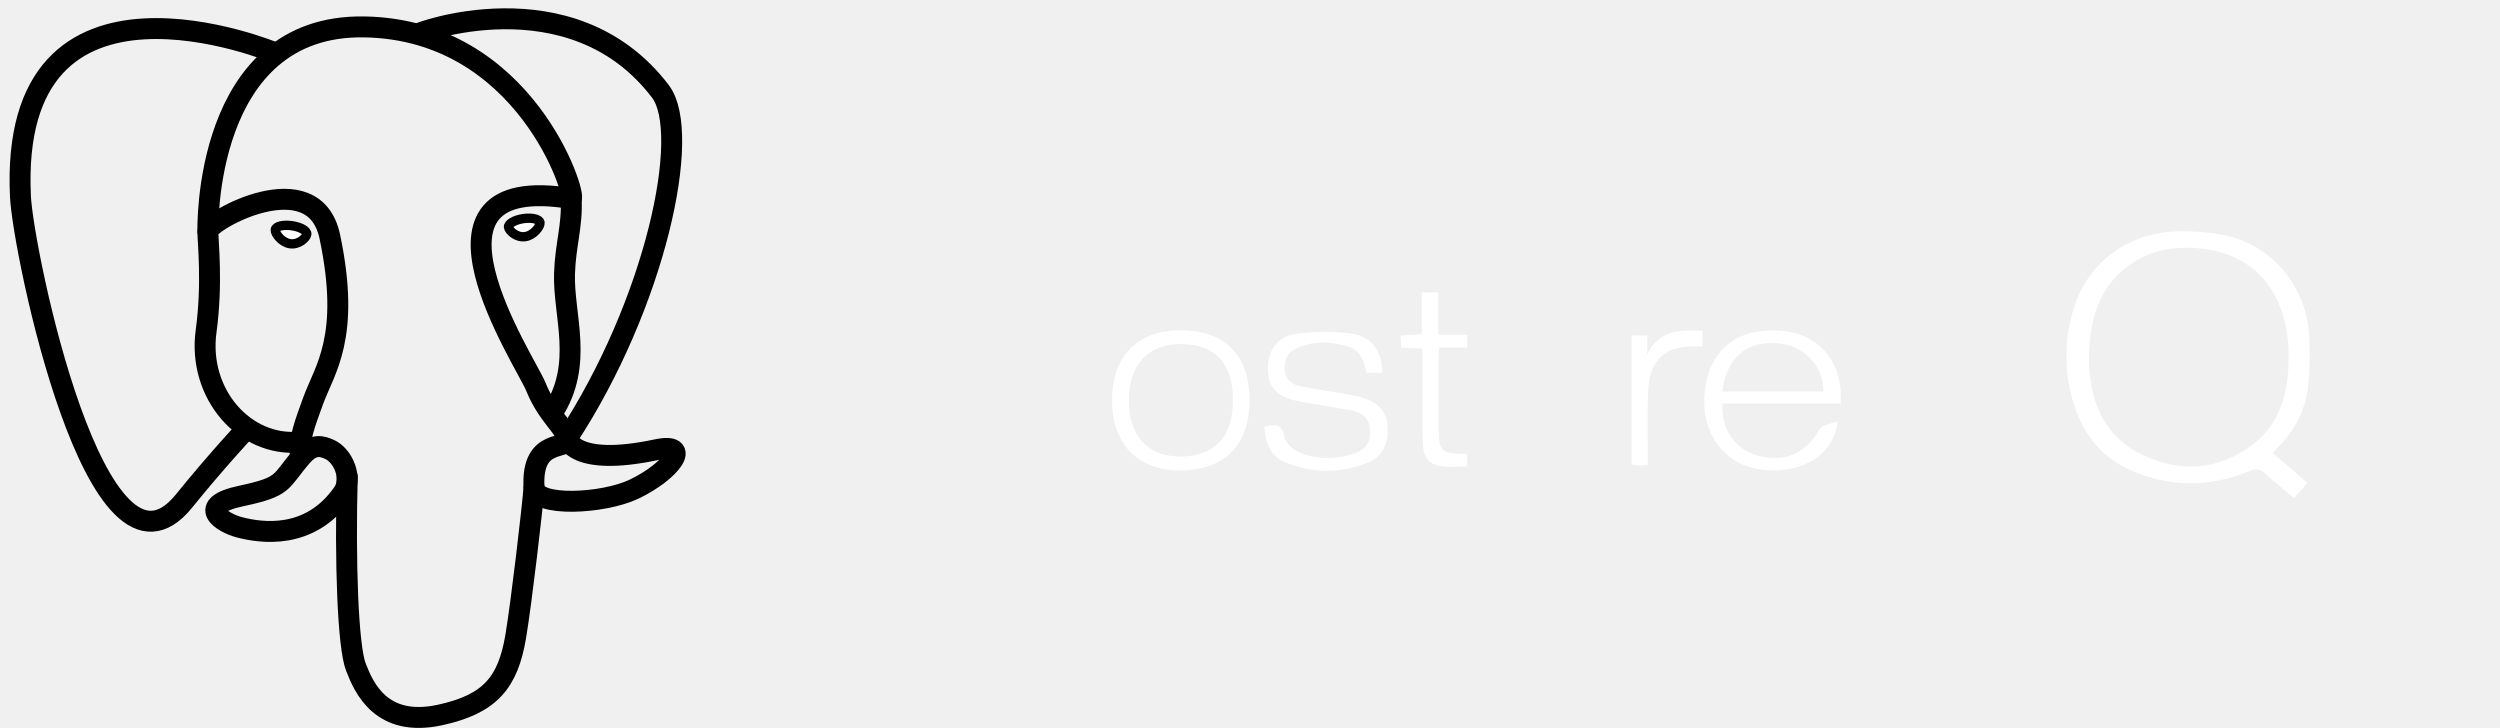
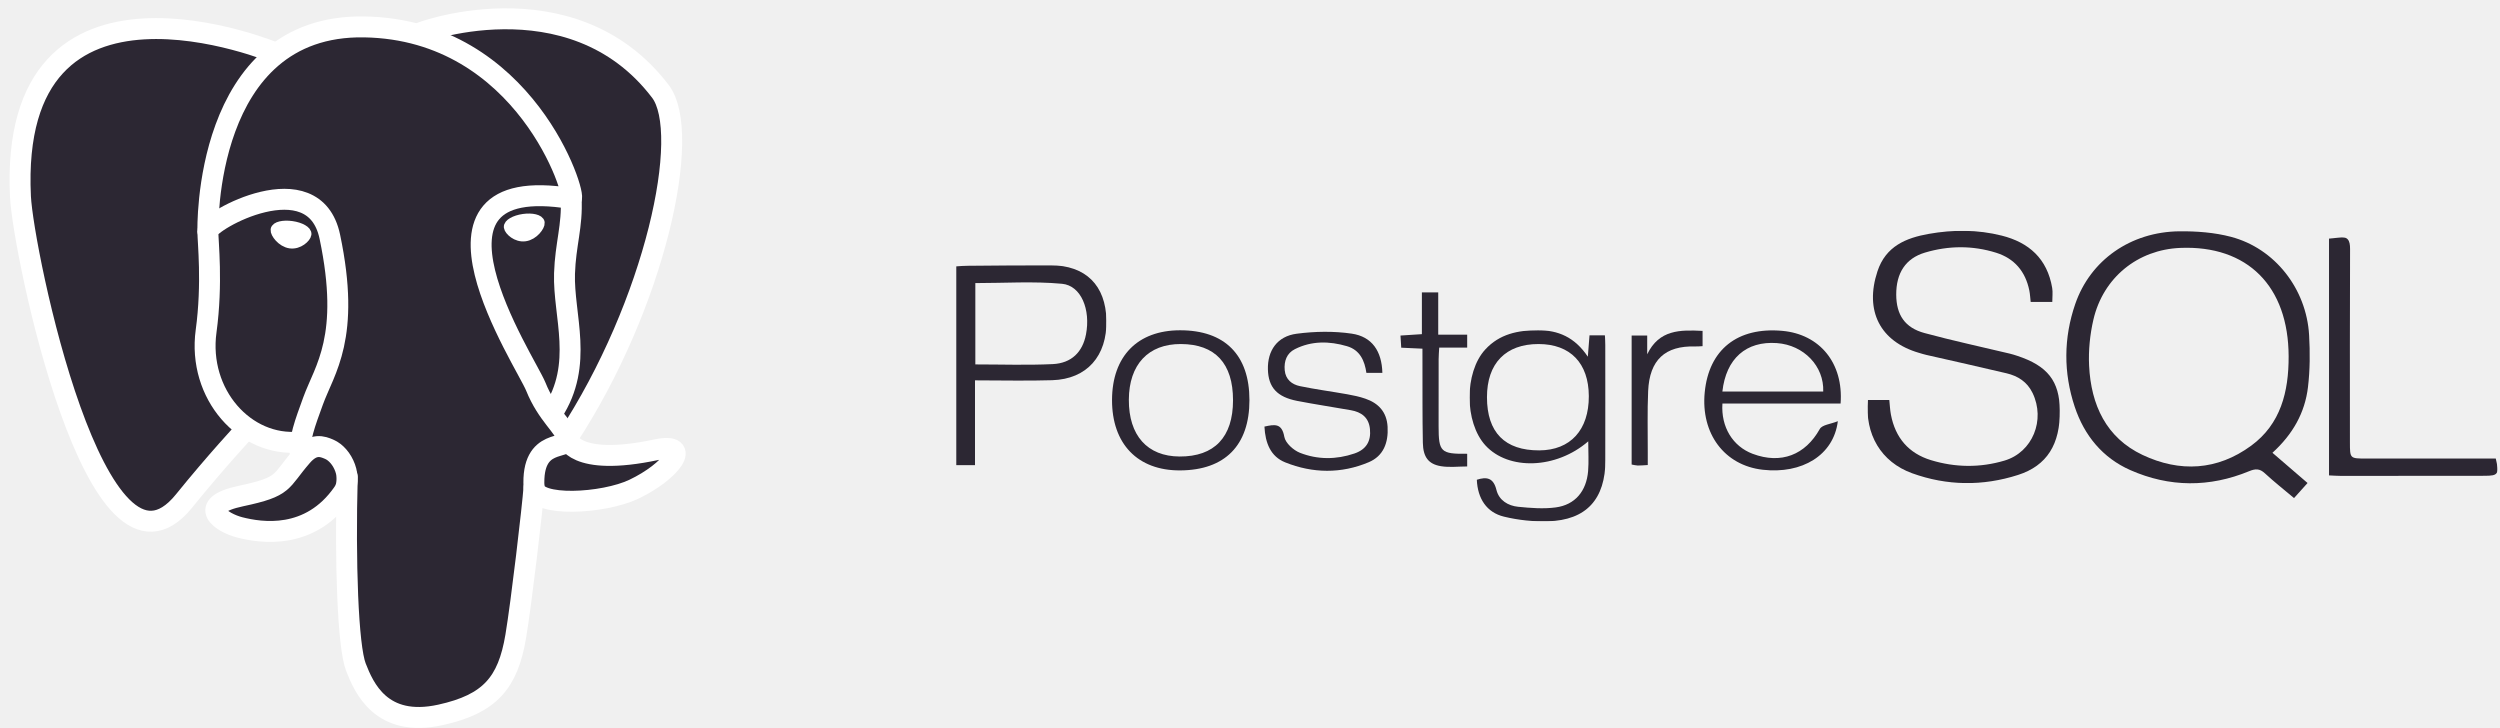
<svg xmlns="http://www.w3.org/2000/svg" xmlns:xlink="http://www.w3.org/1999/xlink" width="134px" height="39px" viewBox="0 0 134 39" version="1.1">
  <defs>
    <polygon id="path-1" points="0.118 0.055 10.427 0.055 10.427 13.576 0.118 13.576" />
    <polygon id="path-3" points="7.337 10.256 0.047 10.256 0.047 0.01 7.337 0.01" />
    <polygon id="path-5" points="6.47474564e-21 0.067 6.47474564e-21 10.795 8.056 10.795 8.056 0.067 0 0.067" />
    <polygon id="path-7" points="9.044 0.033 9.044 12.827 0.011 12.827 0.011 0.033" />
  </defs>
  <g id="UI-Design-(Teal)" stroke="none" stroke-width="1" fill="none" fill-rule="evenodd">
-     <g id="Postgres_SQL-white" transform="translate(1, 1)">
-       <g id="Page-1" transform="translate(50.25, 11.25)">
-         <path d="M71.421,6.856 C71.414,3.09 69.213,0.887 65.609,1.038 C63.334,1.133 61.481,2.624 60.956,4.884 C60.771,5.683 60.686,6.536 60.726,7.356 C60.829,9.458 61.645,11.215 63.592,12.135 C65.586,13.076 67.595,12.974 69.414,11.639 C70.997,10.478 71.426,8.746 71.421,6.856 M70.553,12.019 C71.206,12.581 71.795,13.088 72.435,13.639 C72.198,13.902 71.977,14.15 71.71,14.447 C71.171,13.993 70.641,13.575 70.146,13.118 C69.868,12.861 69.646,12.865 69.301,13.007 C67.177,13.883 65.032,13.874 62.934,12.947 C61.454,12.293 60.468,11.098 59.954,9.551 C59.348,7.727 59.356,5.869 59.981,4.051 C60.791,1.693 62.952,0.176 65.565,0.148 C66.488,0.139 67.442,0.21 68.331,0.444 C70.68,1.062 72.375,3.228 72.518,5.71 C72.571,6.635 72.567,7.578 72.458,8.497 C72.295,9.872 71.644,11.028 70.553,12.019" id="Fill-1" fill="#FFFFFF" fill-rule="nonzero" />
-         <g id="Group-5" transform="translate(48.73069, 0.067395)">
-           <g id="Fill-3-Clipped">
-             <mask id="mask-2" fill="#000">
-               <use xlink:href="#path-1" />
-             </mask>
-             <g id="path-1" />
-             <path d="M0.14,9.123 L1.286,9.123 C1.314,9.388 1.324,9.646 1.371,9.898 C1.606,11.151 2.328,11.983 3.517,12.346 C4.82,12.744 6.148,12.76 7.456,12.372 C8.965,11.926 9.667,10.191 8.963,8.742 C8.673,8.145 8.174,7.835 7.574,7.692 C6.145,7.351 4.711,7.036 3.28,6.708 C3.144,6.677 3.011,6.635 2.878,6.596 C0.789,5.987 -0.047,4.342 0.651,2.225 C1.096,0.875 2.189,0.433 3.405,0.218 C4.706,-0.013 6.018,-0.014 7.311,0.311 C8.77,0.677 9.751,1.546 10.017,3.117 C10.056,3.347 10.022,3.591 10.022,3.867 L8.864,3.867 C8.839,3.647 8.83,3.447 8.791,3.253 C8.583,2.228 7.988,1.536 7.015,1.23 C5.749,0.833 4.464,0.844 3.196,1.222 C2.162,1.531 1.652,2.314 1.657,3.479 C1.663,4.559 2.118,5.248 3.173,5.534 C4.685,5.944 6.219,6.272 7.743,6.637 C7.878,6.67 8.011,6.711 8.143,6.755 C9.771,7.292 10.409,8.108 10.427,9.676 C10.448,11.486 9.744,12.641 8.185,13.14 C6.295,13.746 4.379,13.726 2.507,13.048 C0.843,12.444 -0.033,10.962 0.14,9.123" id="Fill-3" fill="#FFFFFF" fill-rule="nonzero" mask="url(#mask-2)" />
+     <g id="Project-detail-Teal-v1" transform="translate(-889, -5623)">
+       <g id="tech-logos" transform="translate(744, 5491)">
+         <g id="Postgres_SQL-white" transform="translate(146, 133)">
+           <g id="Page-1" transform="translate(50.25, 11.25)">
+             <path d="M71.421,6.856 C71.414,3.09 69.213,0.887 65.609,1.038 C63.334,1.133 61.481,2.624 60.956,4.884 C60.771,5.683 60.686,6.536 60.726,7.356 C60.829,9.458 61.645,11.215 63.592,12.135 C65.586,13.076 67.595,12.974 69.414,11.639 C70.997,10.478 71.426,8.746 71.421,6.856 M70.553,12.019 C71.206,12.581 71.795,13.088 72.435,13.639 C72.198,13.902 71.977,14.15 71.71,14.447 C71.171,13.993 70.641,13.575 70.146,13.118 C69.868,12.861 69.646,12.865 69.301,13.007 C67.177,13.883 65.032,13.874 62.934,12.947 C61.454,12.293 60.468,11.098 59.954,9.551 C59.348,7.727 59.356,5.869 59.981,4.051 C60.791,1.693 62.952,0.176 65.565,0.148 C66.488,0.139 67.442,0.21 68.331,0.444 C70.68,1.062 72.375,3.228 72.518,5.71 C72.571,6.635 72.567,7.578 72.458,8.497 C72.295,9.872 71.644,11.028 70.553,12.019" id="Fill-1" fill="#2C2733" fill-rule="nonzero" />
+             <g id="Group-5" transform="translate(48.73069, 0.067395)">
+               <g id="Fill-3-Clipped">
+                 <mask id="mask-2" fill="white">
+                   <use xlink:href="#path-1" />
+                 </mask>
+                 <g id="path-1" />
+                 <path d="M0.14,9.123 L1.286,9.123 C1.314,9.388 1.324,9.646 1.371,9.898 C1.606,11.151 2.328,11.983 3.517,12.346 C4.82,12.744 6.148,12.76 7.456,12.372 C8.965,11.926 9.667,10.191 8.963,8.742 C8.673,8.145 8.174,7.835 7.574,7.692 C6.145,7.351 4.711,7.036 3.28,6.708 C3.144,6.677 3.011,6.635 2.878,6.596 C0.789,5.987 -0.047,4.342 0.651,2.225 C1.096,0.875 2.189,0.433 3.405,0.218 C4.706,-0.013 6.018,-0.014 7.311,0.311 C8.77,0.677 9.751,1.546 10.017,3.117 C10.056,3.347 10.022,3.591 10.022,3.867 L8.864,3.867 C8.839,3.647 8.83,3.447 8.791,3.253 C8.583,2.228 7.988,1.536 7.015,1.23 C5.749,0.833 4.464,0.844 3.196,1.222 C2.162,1.531 1.652,2.314 1.657,3.479 C1.663,4.559 2.118,5.248 3.173,5.534 C4.685,5.944 6.219,6.272 7.743,6.637 C7.878,6.67 8.011,6.711 8.143,6.755 C9.771,7.292 10.409,8.108 10.427,9.676 C10.448,11.486 9.744,12.641 8.185,13.14 C6.295,13.746 4.379,13.726 2.507,13.048 C0.843,12.444 -0.033,10.962 0.14,9.123" id="Fill-3" fill="#2C2733" fill-rule="nonzero" mask="url(#mask-2)" />
+               </g>
+             </g>
+             <g id="Group-8" transform="translate(27.47073, 5.439488)">
+               <g id="Fill-6-Clipped">
+                 <mask id="mask-4" fill="white">
+                   <use xlink:href="#path-3" />
+                 </mask>
+                 <g id="path-3" />
+                 <path d="M0.981,3.601 C0.982,5.489 1.937,6.459 3.787,6.451 C5.456,6.443 6.447,5.356 6.44,3.54 C6.432,1.774 5.447,0.753 3.747,0.751 C1.985,0.749 0.98,1.785 0.981,3.601 M6.409,5.966 C4.688,7.457 2.135,7.534 0.898,6.184 C-0.232,4.95 -0.239,2.275 0.887,1.046 C1.655,0.208 2.642,0.012 3.713,0.01 C4.793,0.008 5.683,0.378 6.387,1.43 C6.424,0.95 6.449,0.638 6.477,0.285 L7.301,0.285 C7.312,0.451 7.333,0.626 7.334,0.8 C7.336,2.854 7.341,4.908 7.333,6.961 C7.326,9.07 6.308,10.191 4.252,10.252 C3.468,10.275 2.659,10.189 1.896,10.004 C0.959,9.778 0.48,9.031 0.437,8.025 C0.957,7.86 1.325,7.909 1.487,8.567 C1.627,9.133 2.113,9.42 2.652,9.474 C3.32,9.541 4.007,9.596 4.667,9.508 C5.701,9.37 6.311,8.641 6.402,7.563 C6.444,7.051 6.409,6.532 6.409,5.966" id="Fill-6" fill="#2C2733" fill-rule="nonzero" mask="url(#mask-4)" />
+               </g>
+             </g>
+             <g id="Group-11" transform="translate(0, 1.898791)">
+               <g id="Fill-9-Clipped">
+                 <mask id="mask-6" fill="white">
+                   <use xlink:href="#path-5" />
+                 </mask>
+                 <g id="path-5" />
+                 <path d="M1.028,5.384 C2.443,5.384 3.814,5.433 5.179,5.367 C6.188,5.318 6.778,4.715 6.959,3.775 C7.215,2.448 6.701,1.157 5.674,1.062 C4.145,0.92 2.594,1.025 1.028,1.025 L1.028,5.384 Z M1.01,6.238 L1.01,10.795 L-2.38875951e-05,10.795 L-2.38875951e-05,0.129 C0.222,0.116 0.433,0.094 0.644,0.093 C2.116,0.081 3.589,0.062 5.061,0.068 C6.944,0.075 8.016,1.141 8.055,3.016 C8.094,4.936 7.004,6.172 5.151,6.23 C3.801,6.273 2.448,6.238 1.01,6.238 L1.01,6.238 Z" id="Fill-9" fill="#2C2733" fill-rule="nonzero" mask="url(#mask-6)" />
+               </g>
+             </g>
+             <g id="Group-14" transform="translate(73.57379, 0.433675)">
+               <g id="Fill-12-Clipped">
+                 <mask id="mask-8" fill="white">
+                   <use xlink:href="#path-7" />
+                 </mask>
+                 <g id="path-7" />
+                 <path d="M0.011,12.799 L0.011,0.107 C0.196,0.087 0.367,0.076 0.535,0.048 C1.015,-0.03 1.142,0.192 1.14,0.661 C1.125,4.119 1.131,7.576 1.132,11.033 C1.133,11.893 1.135,11.894 1.99,11.894 C4.099,11.895 6.208,11.895 8.317,11.895 L8.95,11.895 C9.144,12.723 9.08,12.82 8.358,12.821 C5.791,12.826 3.225,12.827 0.658,12.827 C0.463,12.827 0.268,12.81 0.011,12.799" id="Fill-12" fill="#2C2733" fill-rule="nonzero" mask="url(#mask-8)" />
+               </g>
+             </g>
+             <path d="M46.475,8.738 C46.526,7.377 45.435,6.245 43.996,6.14 C42.345,6.019 41.267,6.966 41.069,8.738 L46.475,8.738 Z M47.406,9.378 L41.072,9.378 C40.988,10.642 41.629,11.675 42.694,12.075 C44.217,12.646 45.515,12.133 46.29,10.745 C46.417,10.517 46.876,10.482 47.258,10.326 C47.035,12.149 45.341,13.17 43.228,12.928 C41.18,12.693 39.908,10.993 40.123,8.78 C40.345,6.487 41.877,5.27 44.275,5.483 C46.292,5.662 47.568,7.215 47.406,9.378 L47.406,9.378 Z" id="Fill-15" fill="#2C2733" fill-rule="nonzero" />
+             <path d="M16.524,10.615 C17.074,10.493 17.458,10.424 17.59,11.165 C17.65,11.498 18.079,11.883 18.425,12.019 C19.375,12.394 20.376,12.389 21.349,12.057 C21.985,11.84 22.243,11.395 22.18,10.749 C22.118,10.119 21.717,9.836 21.156,9.737 C20.197,9.567 19.232,9.424 18.276,9.238 C17.199,9.028 16.737,8.512 16.71,7.56 C16.681,6.547 17.205,5.776 18.249,5.638 C19.22,5.51 20.235,5.492 21.201,5.633 C22.294,5.792 22.816,6.578 22.845,7.737 L21.989,7.737 C21.896,7.094 21.651,6.511 20.946,6.305 C20.001,6.029 19.057,6.011 18.157,6.464 C17.718,6.684 17.567,7.107 17.611,7.594 C17.657,8.097 18,8.358 18.427,8.447 C19.263,8.621 20.112,8.731 20.953,8.881 C21.285,8.94 21.619,9.009 21.936,9.12 C22.635,9.362 23.08,9.828 23.125,10.625 C23.173,11.478 22.904,12.192 22.114,12.525 C20.638,13.147 19.119,13.126 17.64,12.534 C16.855,12.22 16.569,11.499 16.524,10.615" id="Fill-17" fill="#2C2733" fill-rule="nonzero" />
+             <path d="M11.976,12.219 C13.844,12.228 14.84,11.18 14.84,9.204 C14.841,7.229 13.884,6.197 12.045,6.19 C10.297,6.184 9.264,7.289 9.256,9.175 C9.247,11.092 10.246,12.21 11.976,12.219 M15.72,9.197 C15.72,11.62 14.407,12.951 12.007,12.964 C9.73,12.976 8.346,11.542 8.355,9.181 C8.364,6.845 9.721,5.456 11.997,5.453 C14.401,5.449 15.721,6.777 15.72,9.197" id="Fill-19" fill="#2C2733" fill-rule="nonzero" />
+             <path d="M27.391,12.072 L27.391,12.752 C26.916,12.752 26.44,12.813 25.984,12.738 C25.314,12.627 25.03,12.248 25.015,11.485 C24.987,10.064 24.998,8.642 24.994,7.22 C24.993,6.98 24.993,6.74 24.993,6.439 C24.594,6.42 24.246,6.404 23.856,6.386 C23.842,6.167 23.83,5.975 23.816,5.735 C24.199,5.71 24.547,5.688 24.963,5.661 L24.963,3.422 L25.839,3.422 L25.839,5.687 L27.391,5.687 L27.391,6.382 L25.892,6.382 C25.88,6.618 25.861,6.81 25.861,7.002 C25.858,8.201 25.859,9.399 25.859,10.597 C25.86,11.975 25.971,12.089 27.391,12.072" id="Fill-21" fill="#2C2733" fill-rule="nonzero" />
+             <path d="M37.07,12.676 C36.847,12.688 36.69,12.704 36.533,12.702 C36.437,12.701 36.341,12.672 36.206,12.649 L36.206,5.736 L37.04,5.736 L37.04,6.74 C37.679,5.415 38.807,5.425 40.008,5.486 L40.008,6.304 C39.874,6.31 39.742,6.324 39.611,6.32 C38.001,6.274 37.165,7.039 37.091,8.706 C37.042,9.802 37.074,10.902 37.07,12.001 C37.07,12.202 37.07,12.403 37.07,12.676" id="Fill-23" fill="#2C2733" fill-rule="nonzero" />
          </g>
+           <path d="M28.909,25.883 L29.307,25.919 C30.51,25.975 32.084,25.72 33.008,25.279 C34.999,24.33 36.179,22.745 34.217,23.161 C29.739,24.11 29.432,22.553 29.432,22.553 C34.159,15.345 36.136,6.196 34.43,3.956 C29.777,-2.152 21.723,0.736 21.588,0.811 C20.661,0.631 19.671,0.518 18.558,0.5 C16.532,0.465 14.995,1.045 13.829,1.954 C13.829,1.954 -0.539,-4.128 0.129,9.603 C0.272,12.524 4.204,31.706 8.895,25.912 C10.609,23.793 12.266,22.002 12.266,22.002 C13.089,22.564 14.073,22.85 15.106,22.747 C15.161,22.94 15.172,23.198 15.218,23.502 C14.01,24.889 14.365,25.133 11.949,25.644 C9.505,26.161 10.941,27.083 11.878,27.324 C13.015,27.616 15.644,28.03 17.421,25.474 L17.35,25.766 C17.824,26.155 17.792,28.566 17.86,30.289 C17.927,32.011 18.039,33.619 18.381,34.566 C18.723,35.514 19.126,37.955 22.301,37.256 C24.954,36.672 26.983,35.831 27.168,28.008 C27.42,25.85 27.344,25.533 28.909,25.883 Z" id="Shape" fill="#2C2733" fill-rule="nonzero" />
+           <path d="M34.217,23.161 C29.739,24.11 29.432,22.553 29.432,22.553 C34.159,15.345 36.136,6.195 34.43,3.956 C29.777,-2.153 21.723,0.736 21.588,0.811 L21.545,0.819 C20.661,0.63 19.671,0.518 18.558,0.499 C16.532,0.465 14.995,1.045 13.829,1.954 C13.829,1.954 -0.539,-4.128 0.129,9.603 C0.271,12.524 4.204,31.706 8.894,25.912 C10.609,23.793 12.265,22.002 12.265,22.002 C13.088,22.564 14.073,22.85 15.106,22.747 L15.186,22.677 C15.161,22.94 15.172,23.198 15.218,23.502 C14.01,24.889 14.365,25.133 11.949,25.644 C9.505,26.161 10.941,27.083 11.878,27.324 C13.015,27.616 15.644,28.03 17.421,25.474 L17.35,25.766 C17.823,26.155 18.156,28.3 18.1,30.244 C18.044,32.189 18.007,33.524 18.38,34.566 C18.753,35.609 19.125,37.955 22.301,37.256 C24.954,36.672 26.329,35.158 26.52,32.632 C26.656,30.837 26.963,31.102 26.983,29.497 L27.229,28.737 C27.513,26.303 27.274,25.518 28.909,25.883 L29.306,25.919 C30.51,25.975 32.084,25.72 33.009,25.278 C34.999,24.329 36.179,22.745 34.217,23.161 L34.217,23.161 Z" id="Shape" fill="#2C2733" fill-rule="nonzero" />
+           <path d="M17.613,24.556 C17.49,29.085 17.644,33.646 18.075,34.754 C18.507,35.863 19.43,38.018 22.606,37.319 C25.259,36.735 26.225,35.604 26.644,33.107 C26.952,31.271 27.547,26.169 27.623,25.124" id="Shape" stroke="#FFFFFF" stroke-width="1.122" stroke-linecap="round" stroke-linejoin="round" />
+           <path d="M13.807,1.853 C13.807,1.853 -0.571,-4.185 0.097,9.546 C0.239,12.467 4.172,31.649 8.863,25.855 C10.577,23.736 12.127,22.074 12.127,22.074" id="Shape" stroke="#FFFFFF" stroke-width="1.122" stroke-linecap="round" stroke-linejoin="round" />
+           <path d="M21.573,0.751 C21.075,0.911 29.571,-2.44 34.399,3.899 C36.104,6.138 34.128,15.287 29.4,22.496" id="Shape" stroke="#FFFFFF" stroke-width="1.122" stroke-linecap="round" stroke-linejoin="round" />
+           <path d="M29.4,22.496 C29.4,22.496 29.708,24.054 34.186,23.104 C36.148,22.688 34.967,24.273 32.977,25.222 C31.344,26.001 27.683,26.2 27.623,25.124 C27.47,22.348 29.55,23.191 29.4,22.496 C29.264,21.869 28.334,21.254 27.718,19.721 C27.181,18.383 20.348,8.119 29.613,9.643 C29.953,9.571 27.197,0.588 18.526,0.442 C9.857,0.296 10.142,11.396 10.142,11.396" id="Shape" stroke="#FFFFFF" stroke-width="1.122" stroke-linecap="round" stroke-linejoin="bevel" />
+           <path d="M15.186,23.445 C13.978,24.832 14.333,25.076 11.917,25.587 C9.473,26.105 10.909,27.026 11.846,27.267 C12.983,27.559 15.612,27.973 17.389,25.416 C17.93,24.638 17.386,23.396 16.643,23.08 C16.284,22.927 15.803,22.736 15.186,23.445 L15.186,23.445 Z" id="Shape" stroke="#FFFFFF" stroke-width="1.122" stroke-linecap="round" stroke-linejoin="round" />
+           <path d="M15.107,23.421 C14.985,22.605 15.368,21.635 15.778,20.499 C16.394,18.796 17.816,17.092 16.679,11.688 C15.831,7.661 10.145,10.85 10.142,11.396 C10.138,11.942 10.399,14.164 10.047,16.751 C9.587,20.127 12.137,22.982 15.074,22.69" id="Shape" stroke="#FFFFFF" stroke-width="1.122" stroke-linecap="round" stroke-linejoin="round" />
+           <path d="M13.754,11.314 C13.729,11.501 14.087,11.998 14.553,12.065 C15.019,12.131 15.418,11.743 15.443,11.556 C15.469,11.37 15.111,11.164 14.644,11.098 C14.178,11.031 13.779,11.128 13.754,11.314 L13.754,11.314 Z" id="Shape" stroke="#FFFFFF" stroke-width="0.5" fill="#FFFFFF" fill-rule="nonzero" />
+           <path d="M27.946,10.934 C27.971,11.12 27.613,11.618 27.147,11.684 C26.68,11.751 26.281,11.362 26.256,11.176 C26.231,10.99 26.589,10.784 27.055,10.717 C27.522,10.651 27.92,10.748 27.946,10.934 L27.946,10.934 Z" id="Shape" stroke="#FFFFFF" stroke-width="0.5" fill="#FFFFFF" fill-rule="nonzero" />
+           <path d="M29.613,9.643 C29.69,11.106 29.307,12.102 29.258,13.66 C29.187,15.923 30.309,18.514 28.618,21.108" id="Shape" stroke="#FFFFFF" stroke-width="1.122" stroke-linecap="round" stroke-linejoin="round" />
        </g>
-         <g id="Group-8" transform="translate(27.47073, 5.439488)">
-           <g id="Fill-6-Clipped">
-             <mask id="mask-4" fill="#000">
-               <use xlink:href="#path-3" />
-             </mask>
-             <g id="path-3" />
-             <path d="M0.981,3.601 C0.982,5.489 1.937,6.459 3.787,6.451 C5.456,6.443 6.447,5.356 6.44,3.54 C6.432,1.774 5.447,0.753 3.747,0.751 C1.985,0.749 0.98,1.785 0.981,3.601 M6.409,5.966 C4.688,7.457 2.135,7.534 0.898,6.184 C-0.232,4.95 -0.239,2.275 0.887,1.046 C1.655,0.208 2.642,0.012 3.713,0.01 C4.793,0.008 5.683,0.378 6.387,1.43 C6.424,0.95 6.449,0.638 6.477,0.285 L7.301,0.285 C7.312,0.451 7.333,0.626 7.334,0.8 C7.336,2.854 7.341,4.908 7.333,6.961 C7.326,9.07 6.308,10.191 4.252,10.252 C3.468,10.275 2.659,10.189 1.896,10.004 C0.959,9.778 0.48,9.031 0.437,8.025 C0.957,7.86 1.325,7.909 1.487,8.567 C1.627,9.133 2.113,9.42 2.652,9.474 C3.32,9.541 4.007,9.596 4.667,9.508 C5.701,9.37 6.311,8.641 6.402,7.563 C6.444,7.051 6.409,6.532 6.409,5.966" id="Fill-6" fill="#FFFFFF" fill-rule="nonzero" mask="url(#mask-4)" />
-           </g>
-         </g>
-         <g id="Group-11" transform="translate(0, 1.898791)">
-           <g id="Fill-9-Clipped">
-             <mask id="mask-6" fill="#000">
-               <use xlink:href="#path-5" />
-             </mask>
-             <g id="path-5" />
-             <path d="M1.028,5.384 C2.443,5.384 3.814,5.433 5.179,5.367 C6.188,5.318 6.778,4.715 6.959,3.775 C7.215,2.448 6.701,1.157 5.674,1.062 C4.145,0.92 2.594,1.025 1.028,1.025 L1.028,5.384 Z M1.01,6.238 L1.01,10.795 L-2.38875951e-05,10.795 L-2.38875951e-05,0.129 C0.222,0.116 0.433,0.094 0.644,0.093 C2.116,0.081 3.589,0.062 5.061,0.068 C6.944,0.075 8.016,1.141 8.055,3.016 C8.094,4.936 7.004,6.172 5.151,6.23 C3.801,6.273 2.448,6.238 1.01,6.238 L1.01,6.238 Z" id="Fill-9" fill="#FFFFFF" fill-rule="nonzero" mask="url(#mask-6)" />
-           </g>
-         </g>
-         <g id="Group-14" transform="translate(73.57379, 0.433675)">
-           <g id="Fill-12-Clipped">
-             <mask id="mask-8" fill="#000">
-               <use xlink:href="#path-7" />
-             </mask>
-             <g id="path-7" />
-             <path d="M0.011,12.799 L0.011,0.107 C0.196,0.087 0.367,0.076 0.535,0.048 C1.015,-0.03 1.142,0.192 1.14,0.661 C1.125,4.119 1.131,7.576 1.132,11.033 C1.133,11.893 1.135,11.894 1.99,11.894 C4.099,11.895 6.208,11.895 8.317,11.895 L8.95,11.895 C9.144,12.723 9.08,12.82 8.358,12.821 C5.791,12.826 3.225,12.827 0.658,12.827 C0.463,12.827 0.268,12.81 0.011,12.799" id="Fill-12" fill="#FFFFFF" fill-rule="nonzero" mask="url(#mask-8)" />
-           </g>
-         </g>
-         <path d="M46.475,8.738 C46.526,7.377 45.435,6.245 43.996,6.14 C42.345,6.019 41.267,6.966 41.069,8.738 L46.475,8.738 Z M47.406,9.378 L41.072,9.378 C40.988,10.642 41.629,11.675 42.694,12.075 C44.217,12.646 45.515,12.133 46.29,10.745 C46.417,10.517 46.876,10.482 47.258,10.326 C47.035,12.149 45.341,13.17 43.228,12.928 C41.18,12.693 39.908,10.993 40.123,8.78 C40.345,6.487 41.877,5.27 44.275,5.483 C46.292,5.662 47.568,7.215 47.406,9.378 L47.406,9.378 Z" id="Fill-15" fill="#FFFFFF" fill-rule="nonzero" />
-         <path d="M16.524,10.615 C17.074,10.493 17.458,10.424 17.59,11.165 C17.65,11.498 18.079,11.883 18.425,12.019 C19.375,12.394 20.376,12.389 21.349,12.057 C21.985,11.84 22.243,11.395 22.18,10.749 C22.118,10.119 21.717,9.836 21.156,9.737 C20.197,9.567 19.232,9.424 18.276,9.238 C17.199,9.028 16.737,8.512 16.71,7.56 C16.681,6.547 17.205,5.776 18.249,5.638 C19.22,5.51 20.235,5.492 21.201,5.633 C22.294,5.792 22.816,6.578 22.845,7.737 L21.989,7.737 C21.896,7.094 21.651,6.511 20.946,6.305 C20.001,6.029 19.057,6.011 18.157,6.464 C17.718,6.684 17.567,7.107 17.611,7.594 C17.657,8.097 18,8.358 18.427,8.447 C19.263,8.621 20.112,8.731 20.953,8.881 C21.285,8.94 21.619,9.009 21.936,9.12 C22.635,9.362 23.08,9.828 23.125,10.625 C23.173,11.478 22.904,12.192 22.114,12.525 C20.638,13.147 19.119,13.126 17.64,12.534 C16.855,12.22 16.569,11.499 16.524,10.615" id="Fill-17" fill="#FFFFFF" fill-rule="nonzero" />
-         <path d="M11.976,12.219 C13.844,12.228 14.84,11.18 14.84,9.204 C14.841,7.229 13.884,6.197 12.045,6.19 C10.297,6.184 9.264,7.289 9.256,9.175 C9.247,11.092 10.246,12.21 11.976,12.219 M15.72,9.197 C15.72,11.62 14.407,12.951 12.007,12.964 C9.73,12.976 8.346,11.542 8.355,9.181 C8.364,6.845 9.721,5.456 11.997,5.453 C14.401,5.449 15.721,6.777 15.72,9.197" id="Fill-19" fill="#FFFFFF" fill-rule="nonzero" />
-         <path d="M27.391,12.072 L27.391,12.752 C26.916,12.752 26.44,12.813 25.984,12.738 C25.314,12.627 25.03,12.248 25.015,11.485 C24.987,10.064 24.998,8.642 24.994,7.22 C24.993,6.98 24.993,6.74 24.993,6.439 C24.594,6.42 24.246,6.404 23.856,6.386 C23.842,6.167 23.83,5.975 23.816,5.735 C24.199,5.71 24.547,5.688 24.963,5.661 L24.963,3.422 L25.839,3.422 L25.839,5.687 L27.391,5.687 L27.391,6.382 L25.892,6.382 C25.88,6.618 25.861,6.81 25.861,7.002 C25.858,8.201 25.859,9.399 25.859,10.597 C25.86,11.975 25.971,12.089 27.391,12.072" id="Fill-21" fill="#FFFFFF" fill-rule="nonzero" />
-         <path d="M37.07,12.676 C36.847,12.688 36.69,12.704 36.533,12.702 C36.437,12.701 36.341,12.672 36.206,12.649 L36.206,5.736 L37.04,5.736 L37.04,6.74 C37.679,5.415 38.807,5.425 40.008,5.486 L40.008,6.304 C39.874,6.31 39.742,6.324 39.611,6.32 C38.001,6.274 37.165,7.039 37.091,8.706 C37.042,9.802 37.074,10.902 37.07,12.001 C37.07,12.202 37.07,12.403 37.07,12.676" id="Fill-23" fill="#FFFFFF" fill-rule="nonzero" />
      </g>
-       <path d="M17.613,24.556 C17.49,29.085 17.644,33.646 18.075,34.754 C18.507,35.863 19.43,38.018 22.606,37.319 C25.259,36.735 26.225,35.604 26.644,33.107 C26.952,31.271 27.547,26.169 27.623,25.124" id="Shape" stroke="#000" stroke-width="1.122" stroke-linecap="round" stroke-linejoin="round" />
-       <path d="M13.807,1.853 C13.807,1.853 -0.571,-4.185 0.097,9.546 C0.239,12.467 4.172,31.649 8.863,25.855 C10.577,23.736 12.127,22.074 12.127,22.074" id="Shape" stroke="#000" stroke-width="1.122" stroke-linecap="round" stroke-linejoin="round" />
-       <path d="M21.573,0.751 C21.075,0.911 29.571,-2.44 34.399,3.899 C36.104,6.138 34.128,15.287 29.4,22.496" id="Shape" stroke="#000" stroke-width="1.122" stroke-linecap="round" stroke-linejoin="round" />
-       <path d="M29.4,22.496 C29.4,22.496 29.708,24.054 34.186,23.104 C36.148,22.688 34.967,24.273 32.977,25.222 C31.344,26.001 27.683,26.2 27.623,25.124 C27.47,22.348 29.55,23.191 29.4,22.496 C29.264,21.869 28.334,21.254 27.718,19.721 C27.181,18.383 20.348,8.119 29.613,9.643 C29.953,9.571 27.197,0.588 18.526,0.442 C9.857,0.296 10.142,11.396 10.142,11.396" id="Shape" stroke="#000" stroke-width="1.122" stroke-linecap="round" stroke-linejoin="bevel" />
-       <path d="M15.186,23.445 C13.978,24.832 14.333,25.076 11.917,25.587 C9.473,26.105 10.909,27.026 11.846,27.267 C12.983,27.559 15.612,27.973 17.389,25.416 C17.93,24.638 17.386,23.396 16.643,23.08 C16.284,22.927 15.803,22.736 15.186,23.445 L15.186,23.445 Z" id="Shape" stroke="#000" stroke-width="1.122" stroke-linecap="round" stroke-linejoin="round" />
-       <path d="M15.107,23.421 C14.985,22.605 15.368,21.635 15.778,20.499 C16.394,18.796 17.816,17.092 16.679,11.688 C15.831,7.661 10.145,10.85 10.142,11.396 C10.138,11.942 10.399,14.164 10.047,16.751 C9.587,20.127 12.137,22.982 15.074,22.69" id="Shape" stroke="#000" stroke-width="1.122" stroke-linecap="round" stroke-linejoin="round" />
-       <path d="M13.754,11.314 C13.729,11.501 14.087,11.998 14.553,12.065 C15.019,12.131 15.418,11.743 15.443,11.556 C15.469,11.37 15.111,11.164 14.644,11.098 C14.178,11.031 13.779,11.128 13.754,11.314 L13.754,11.314 Z" id="Shape" stroke="#000" stroke-width="0.5" fill="#FFFFFF" fill-rule="nonzero" />
-       <path d="M27.946,10.934 C27.971,11.12 27.613,11.618 27.147,11.684 C26.68,11.751 26.281,11.362 26.256,11.176 C26.231,10.99 26.589,10.784 27.055,10.717 C27.522,10.651 27.92,10.748 27.946,10.934 L27.946,10.934 Z" id="Shape" stroke="#000" stroke-width="0.5" fill="#FFFFFF" fill-rule="nonzero" />
-       <path d="M29.613,9.643 C29.69,11.106 29.307,12.102 29.258,13.66 C29.187,15.923 30.309,18.514 28.618,21.108" id="Shape" stroke="#000" stroke-width="1.122" stroke-linecap="round" stroke-linejoin="round" />
    </g>
  </g>
</svg>
